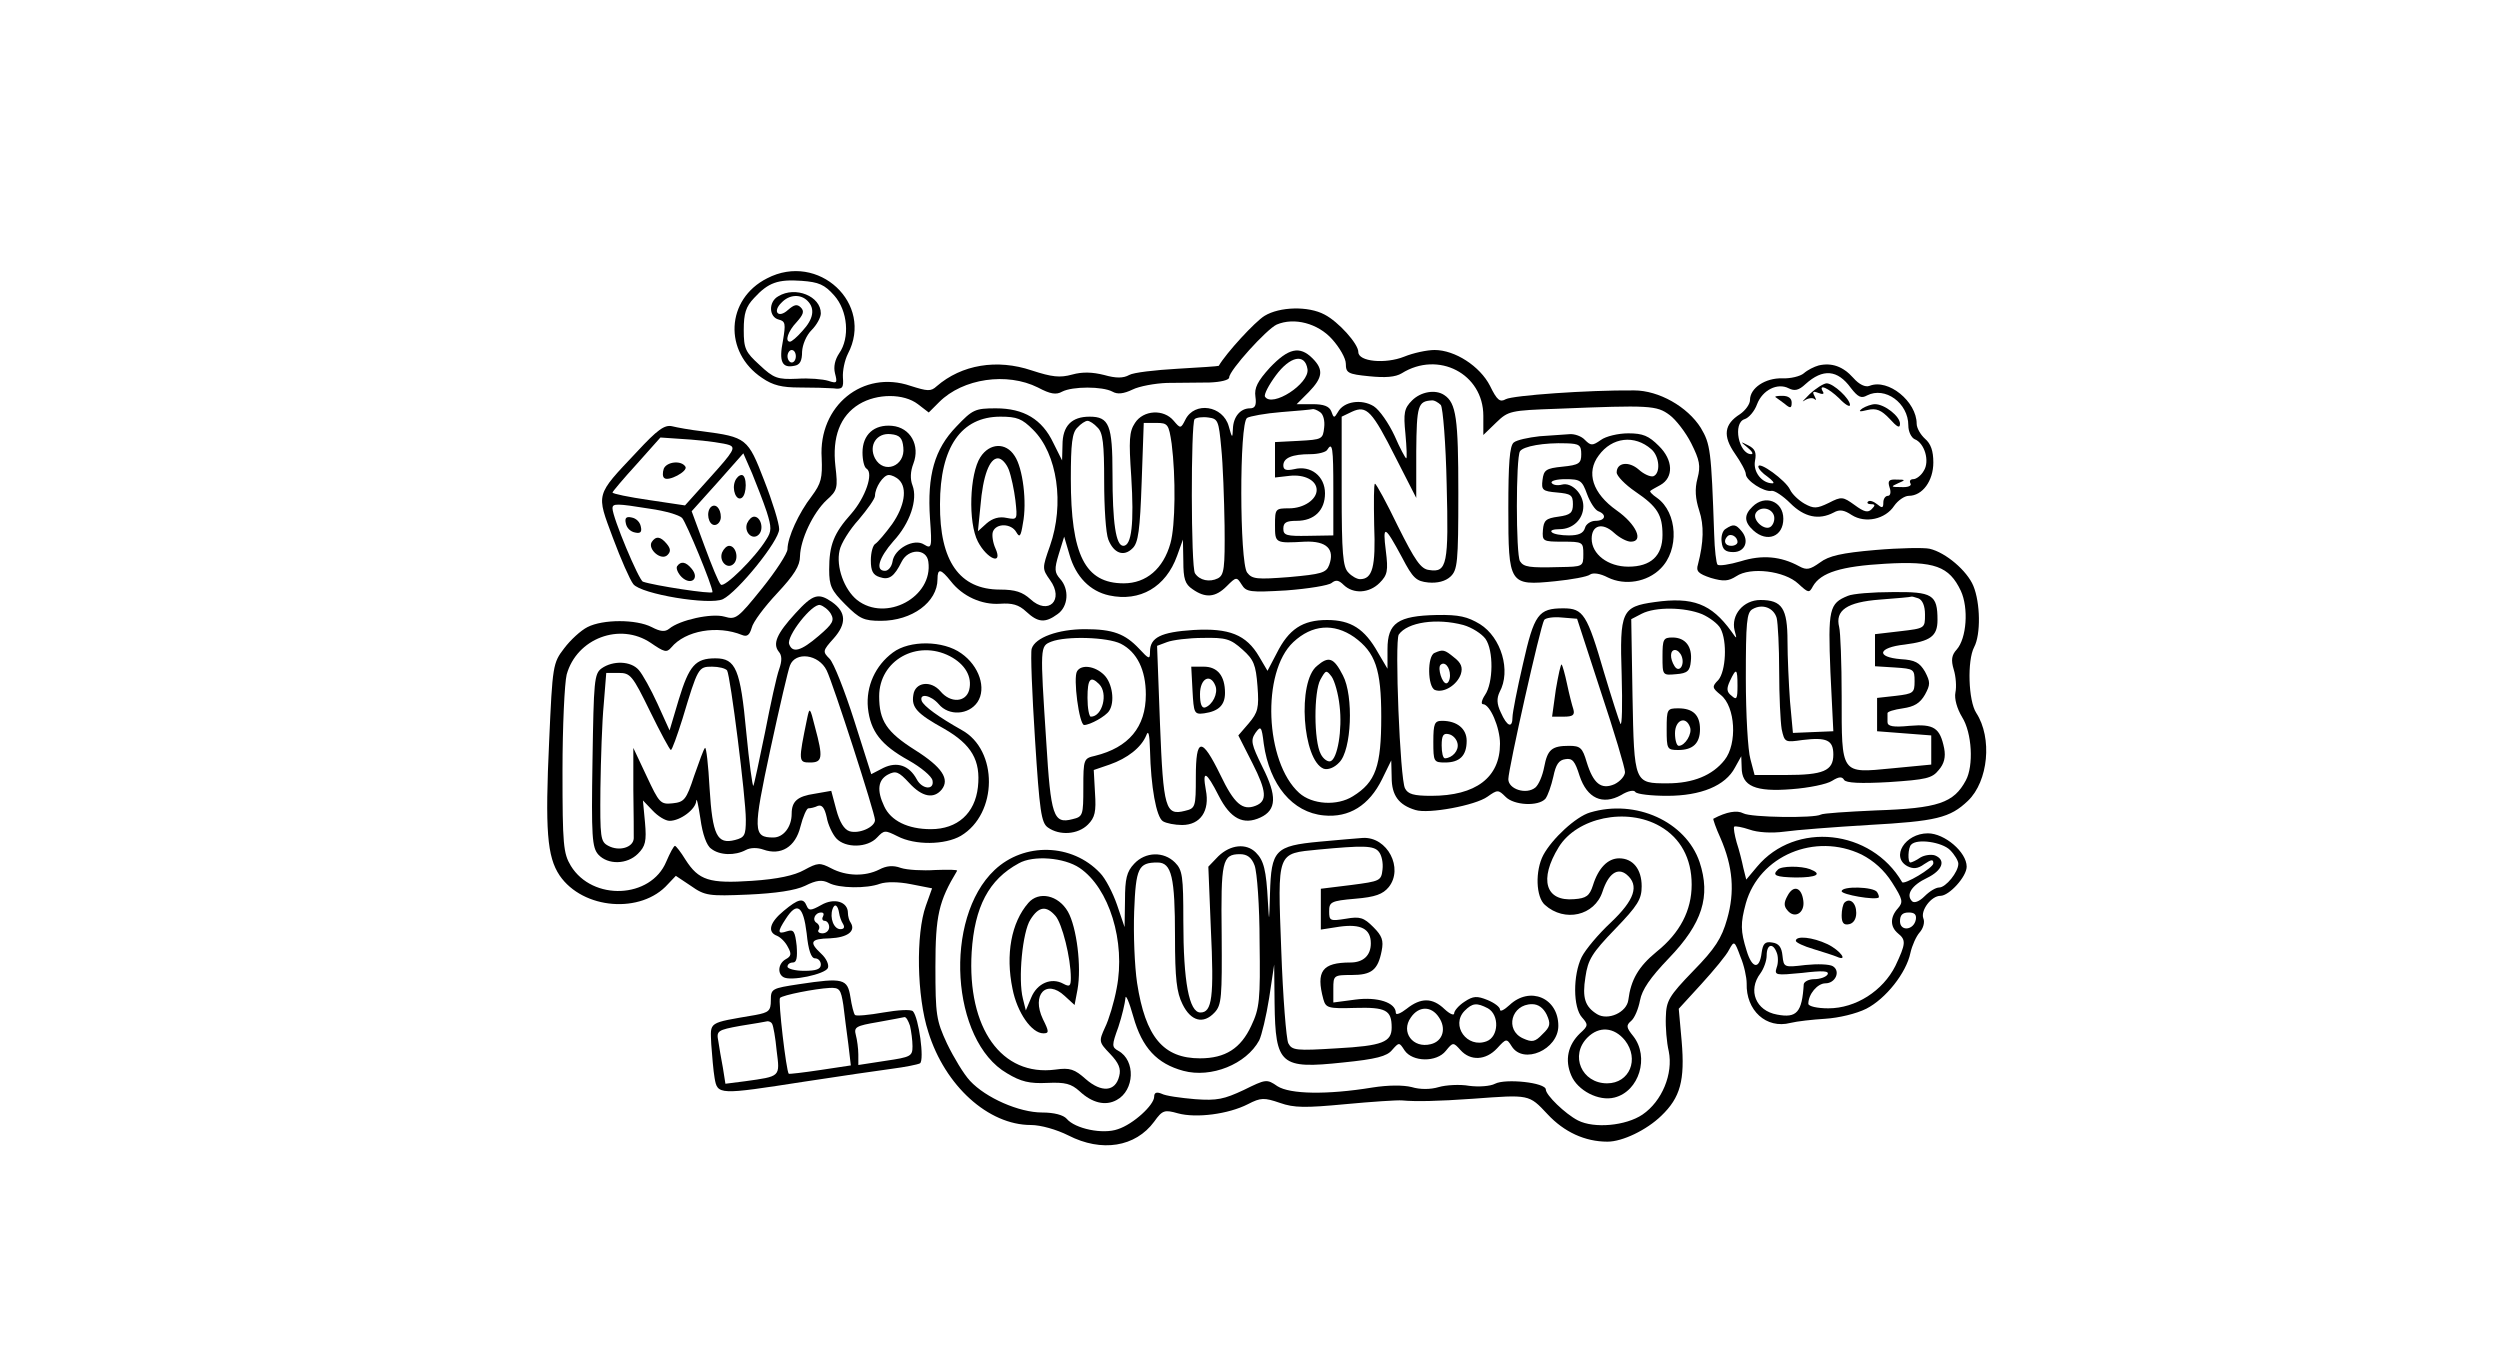
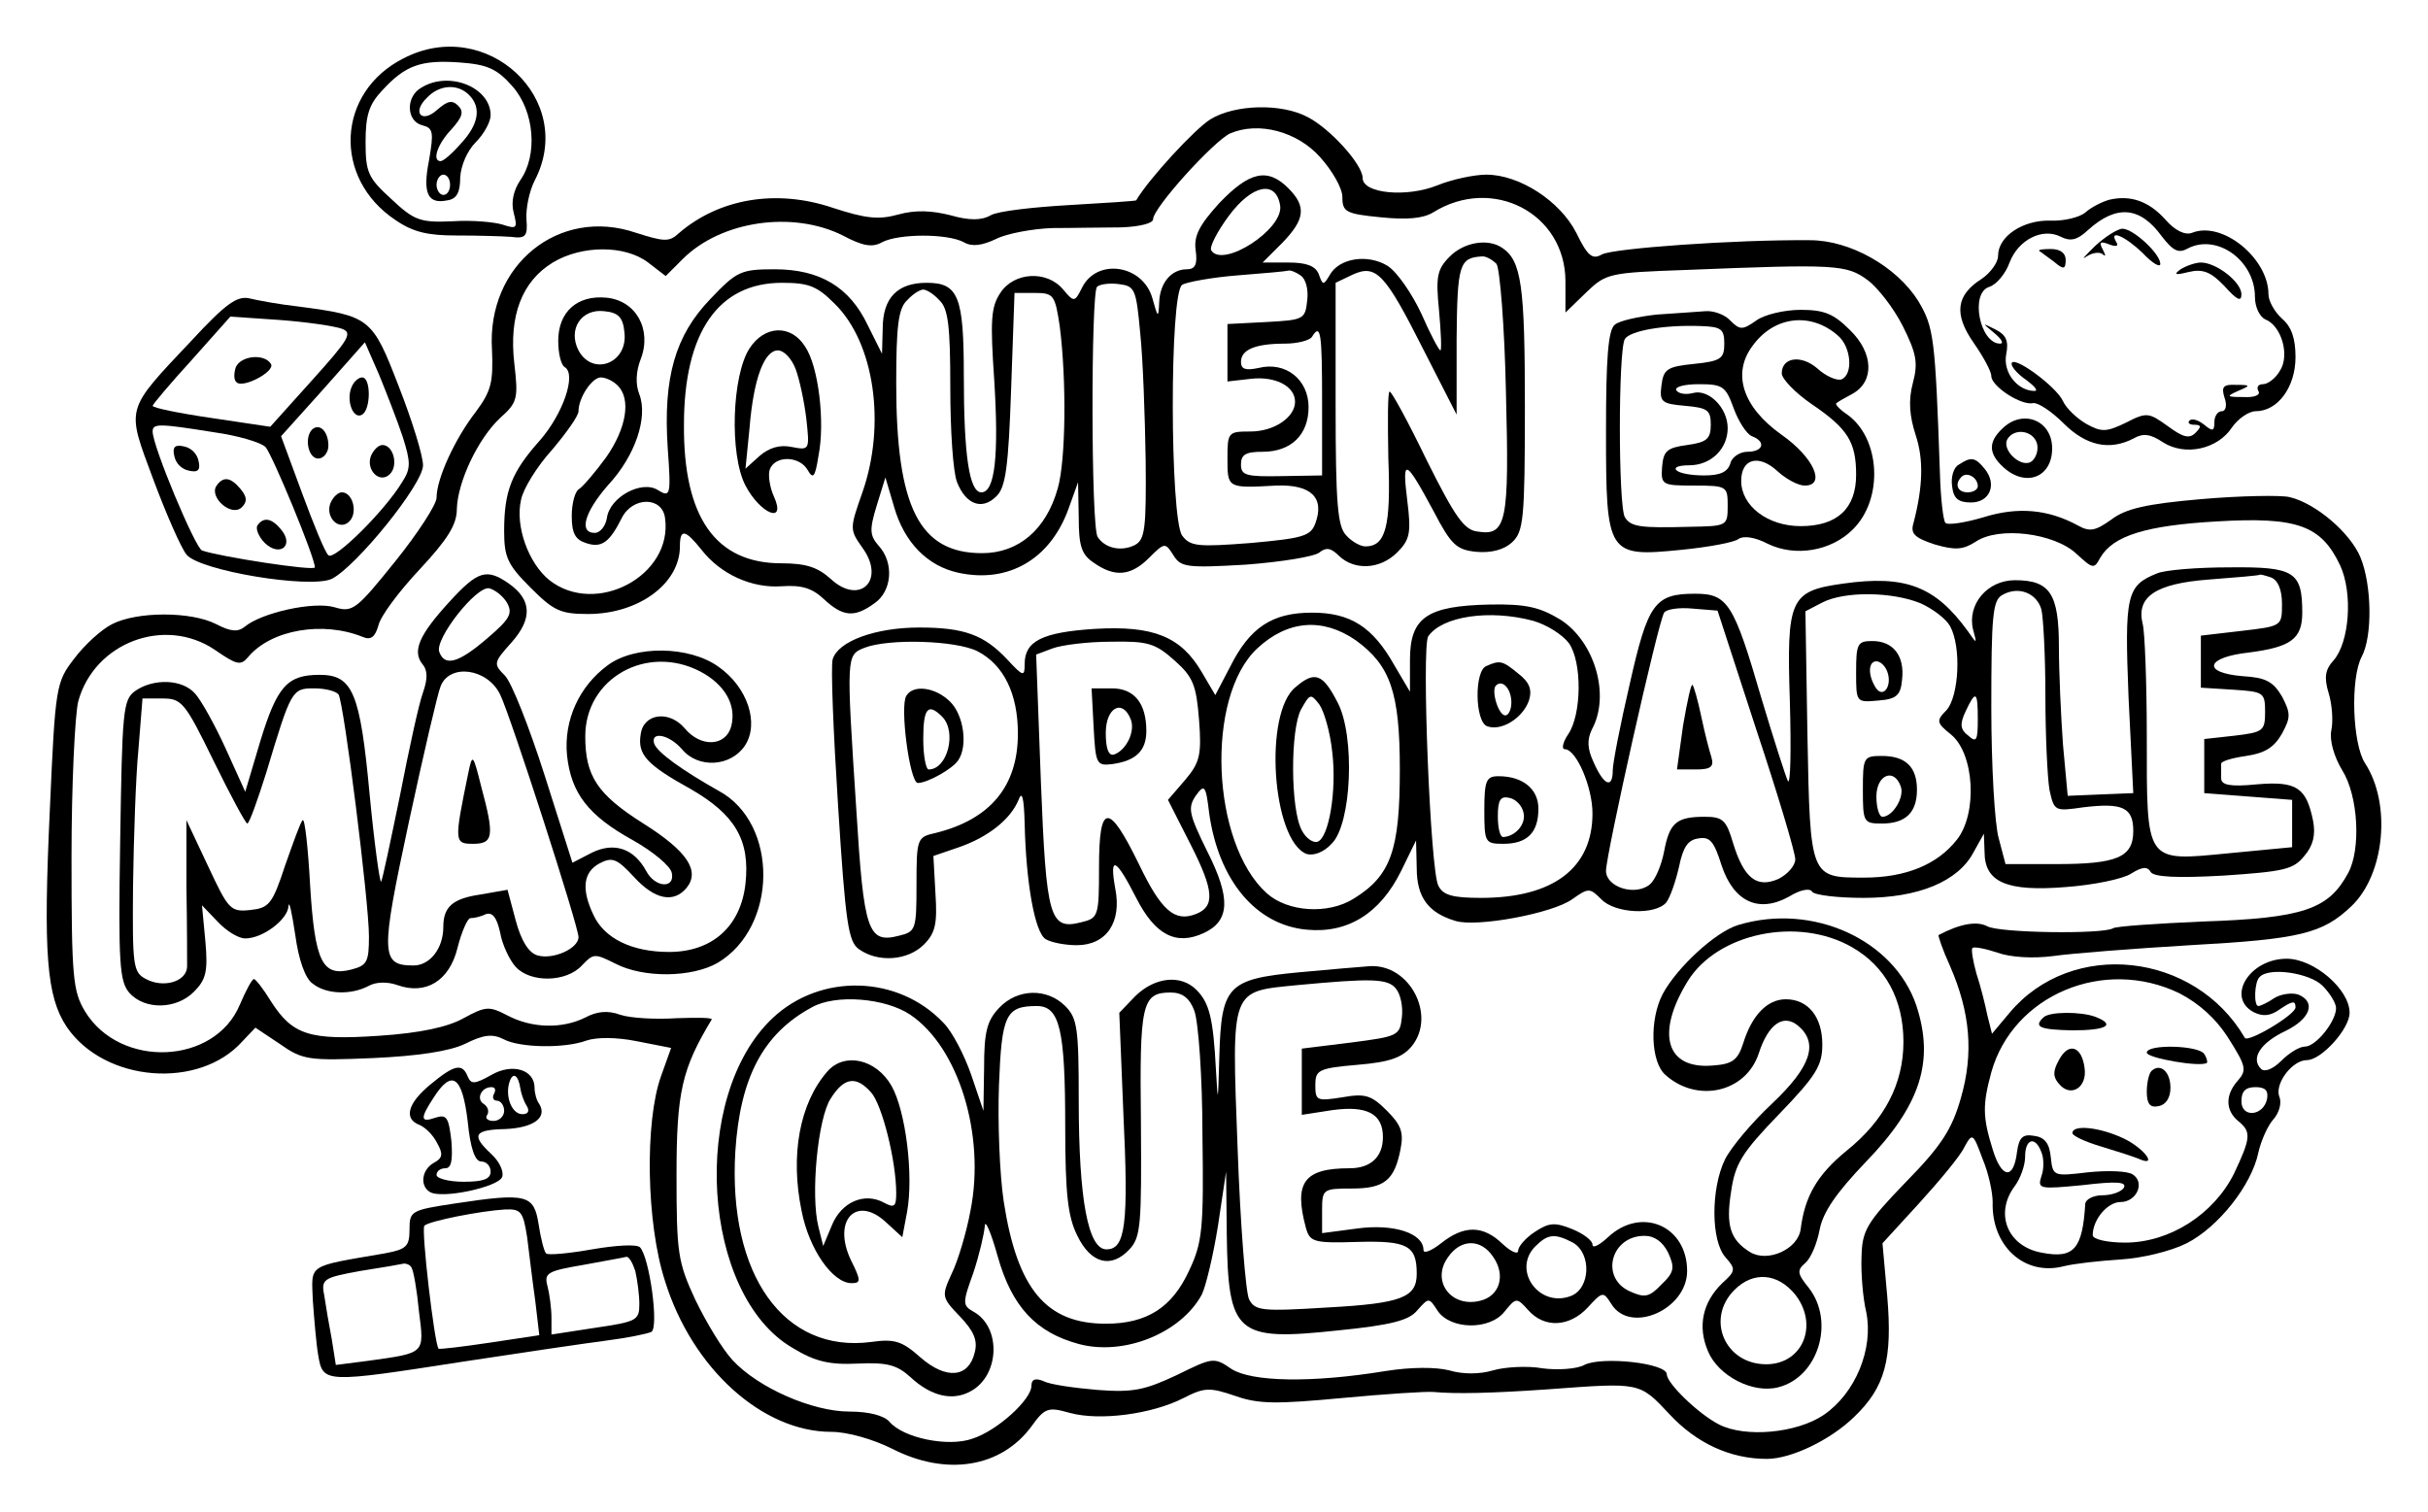
- <svg xmlns="http://www.w3.org/2000/svg" version="1.0" width="600pt" height="327pt" viewBox="0 0 600 327" preserveAspectRatio="xMidYMid meet">
+ <svg xmlns="http://www.w3.org/2000/svg" version="1.0" width="359.18pt" height="223.62pt" viewBox="124.42 58.16 359.18 223.62" preserveAspectRatio="xMidYMid meet">
  <g transform="translate(0,327) scale(0.1,-0.1)" fill="#000000" stroke="none">
    <path d="M1841 2602 c-99 -50 -105 -177 -12 -239 26 -18 48 -23 90 -23 31 0 67 -1 81 -2 22 -3 25 1 23 26 -1 16 4 41 12 57 63 120 -71 245 -194 181z m161 -41 c33 -37 38 -102 12 -139 -10 -15 -14 -32 -10 -48 6 -23 5 -25 -16 -18 -13 4 -46 7 -75 5 -47 -2 -56 1 -90 33 -34 31 -38 39 -38 84 0 40 5 56 25 77 34 37 57 45 114 41 41 -3 55 -9 78 -35z" />
    <path d="M1868 2559 c-24 -13 -23 -50 1 -56 16 -4 17 -10 10 -51 -10 -50 -2 -66 27 -60 14 2 19 12 19 34 1 17 10 39 23 52 12 12 22 30 22 40 0 41 -61 66 -102 41z m70 -11 c19 -19 14 -44 -12 -72 -13 -15 -26 -26 -30 -26 -13 0 -5 25 16 47 16 18 19 26 10 35 -9 9 -16 7 -31 -6 -23 -21 -38 -4 -15 18 18 19 45 21 62 4z m-28 -133 c0 -8 -4 -15 -10 -15 -5 0 -10 7 -10 15 0 8 5 15 10 15 6 0 10 -7 10 -15z" />
    <path d="M3035 2512 c-23 -14 -92 -89 -110 -120 -1 -1 -46 -4 -99 -7 -53 -3 -106 -9 -116 -15 -14 -8 -32 -8 -60 0 -28 7 -52 8 -77 1 -29 -8 -48 -6 -97 10 -83 28 -168 14 -228 -38 -14 -13 -22 -12 -63 1 -114 39 -221 -48 -213 -173 2 -48 -1 -61 -24 -92 -31 -40 -58 -99 -58 -127 0 -10 -28 -53 -61 -94 -58 -72 -63 -76 -90 -68 -31 9 -108 -8 -133 -29 -10 -8 -21 -7 -42 4 -37 19 -117 19 -154 0 -16 -8 -41 -31 -56 -51 -27 -35 -28 -41 -36 -222 -10 -215 -5 -278 25 -323 56 -82 196 -93 260 -21 l19 20 36 -24 c34 -24 43 -25 138 -21 66 3 113 10 136 21 28 14 41 15 57 7 24 -13 91 -14 123 -2 15 5 44 5 74 -1 l51 -10 -15 -42 c-24 -67 -22 -217 6 -303 40 -129 144 -223 246 -223 24 0 62 -11 90 -25 80 -41 161 -28 206 33 20 28 25 29 57 20 44 -12 121 -2 168 22 31 16 39 16 77 3 34 -12 61 -12 157 -3 64 6 125 10 136 9 32 -3 85 -2 170 4 136 10 134 11 179 -37 40 -43 90 -66 144 -66 36 0 94 28 129 62 46 44 57 85 49 179 l-7 78 54 59 c30 33 61 70 67 83 12 22 13 21 27 -17 9 -21 15 -50 15 -64 -2 -65 47 -110 105 -95 16 4 53 8 84 10 32 2 74 12 98 24 47 24 96 86 106 134 4 18 14 40 22 49 9 10 13 25 9 34 -7 19 19 54 41 54 21 0 63 46 63 70 0 35 -53 80 -93 80 -55 0 -90 -57 -49 -79 14 -7 25 -6 40 5 18 12 22 12 22 2 0 -11 -71 -53 -75 -45 -74 127 -256 147 -348 37 l-26 -31 -7 28 c-3 15 -10 43 -16 61 -5 18 -8 35 -6 38 3 2 19 -1 37 -7 19 -7 53 -9 83 -5 28 4 119 11 202 16 163 9 196 17 239 58 49 47 59 151 20 211 -19 29 -22 126 -5 158 16 30 15 106 -2 147 -15 36 -66 80 -105 89 -13 3 -72 2 -130 -3 -81 -7 -112 -14 -133 -30 -24 -17 -32 -19 -50 -9 -44 24 -89 28 -140 12 -27 -8 -53 -12 -56 -8 -3 3 -7 36 -8 73 -7 202 -9 216 -32 255 -32 51 -101 90 -160 90 -112 1 -291 -12 -308 -21 -14 -8 -21 -3 -38 32 -24 47 -84 86 -133 86 -18 0 -51 -7 -73 -16 -45 -18 -110 -12 -110 11 0 20 -48 73 -81 90 -39 21 -108 19 -144 -3z m162 -56 c18 -20 33 -46 33 -59 0 -22 5 -25 56 -30 39 -4 63 -2 78 7 88 55 196 -1 196 -102 l0 -46 31 30 c29 28 34 29 147 33 222 9 238 8 269 -15 15 -11 39 -42 52 -68 20 -40 23 -54 15 -84 -7 -26 -5 -49 4 -77 12 -36 11 -76 -3 -130 -5 -16 1 -22 31 -32 31 -9 42 -8 61 4 34 23 116 13 149 -18 24 -22 26 -23 35 -6 19 33 68 48 173 54 119 7 154 -6 182 -65 19 -41 14 -114 -10 -141 -12 -13 -14 -25 -7 -48 5 -16 7 -41 4 -55 -3 -15 4 -39 16 -59 24 -38 28 -117 9 -152 -29 -54 -66 -67 -216 -72 -68 -3 -128 -7 -132 -10 -15 -9 -168 -7 -186 3 -15 8 -40 4 -72 -13 -1 -1 6 -22 17 -46 30 -69 35 -129 16 -195 -13 -46 -29 -71 -81 -124 -59 -61 -65 -72 -66 -111 -1 -24 2 -61 7 -82 11 -54 -16 -120 -63 -152 -40 -27 -116 -34 -155 -14 -31 16 -77 61 -77 74 0 17 -97 27 -122 14 -11 -6 -39 -8 -62 -5 -22 4 -56 2 -73 -3 -20 -6 -45 -6 -65 0 -20 5 -56 5 -94 -1 -110 -18 -198 -16 -228 3 -26 18 -28 17 -81 -9 -47 -22 -64 -26 -117 -22 -35 3 -71 8 -80 13 -12 5 -18 3 -18 -7 0 -20 -50 -66 -87 -78 -36 -13 -103 1 -123 25 -8 9 -30 15 -59 15 -55 0 -135 35 -173 76 -15 16 -39 56 -55 89 -26 56 -28 69 -28 185 0 123 8 157 52 230 2 3 -22 3 -52 2 -30 -2 -68 0 -83 5 -19 7 -35 5 -52 -4 -34 -17 -79 -16 -115 3 -27 14 -32 14 -65 -4 -23 -13 -64 -22 -125 -26 -103 -7 -128 1 -160 51 -11 18 -22 32 -25 33 -3 0 -12 -17 -21 -38 -37 -89 -177 -95 -229 -10 -18 30 -20 50 -20 228 0 107 5 211 10 231 24 87 128 126 202 76 32 -22 38 -24 49 -11 34 41 111 54 170 30 12 -5 18 0 23 17 3 14 31 51 61 83 41 44 55 66 55 89 1 40 31 104 64 135 26 23 27 29 21 81 -8 70 11 121 57 149 43 26 107 26 141 0 l26 -20 25 25 c57 57 163 72 237 35 30 -16 44 -18 58 -10 25 13 97 13 121 0 12 -7 27 -5 48 5 16 8 54 15 83 16 30 0 75 1 102 1 27 1 47 6 47 12 0 17 90 116 114 127 42 18 99 3 133 -35z m1483 -1226 c11 -11 20 -26 20 -33 0 -20 -30 -57 -46 -57 -8 0 -23 -9 -35 -21 -13 -13 -25 -17 -30 -12 -16 16 0 39 36 56 37 18 46 43 19 54 -9 3 -25 1 -35 -5 -10 -7 -21 -12 -24 -12 -7 0 -6 36 2 43 14 15 74 6 93 -13z m-212 -11 c29 -15 54 -37 73 -67 26 -41 27 -47 14 -62 -19 -21 -19 -44 0 -60 20 -16 19 -25 -6 -78 -30 -60 -95 -102 -161 -102 -27 0 -48 5 -48 11 0 23 22 49 41 49 24 0 37 29 18 41 -8 5 -37 6 -66 3 -51 -6 -52 -6 -55 22 -2 21 -9 30 -25 32 -17 3 -22 -3 -25 -24 -5 -42 -23 -39 -36 4 -15 48 -15 66 -2 114 32 114 166 171 278 117z m130 -156 c-5 -26 -38 -29 -38 -4 0 15 6 21 21 21 14 0 19 -5 17 -17z m-334 -79 c4 -9 4 -26 0 -36 -6 -19 -2 -19 61 -13 50 6 66 5 61 -4 -4 -6 -18 -11 -32 -11 -13 0 -24 -6 -25 -12 -4 -68 -17 -82 -64 -73 -51 9 -71 58 -40 99 8 11 15 30 15 43 0 27 15 31 24 7z" />
    <path d="M3048 2388 c-30 -33 -38 -49 -35 -70 3 -21 -1 -28 -13 -28 -23 0 -40 -20 -41 -49 -1 -24 -2 -23 -10 6 -14 50 -82 60 -104 16 -11 -22 -12 -22 -28 -3 -24 29 -73 26 -93 -5 -14 -21 -15 -41 -9 -129 7 -112 1 -166 -19 -166 -18 0 -26 55 -26 173 0 117 -8 137 -55 137 -43 0 -65 -22 -65 -68 l-1 -37 -21 42 c-27 57 -71 83 -138 83 -50 0 -56 -3 -95 -44 -52 -54 -70 -116 -63 -221 5 -69 4 -73 -14 -62 -24 16 -72 -10 -76 -41 -2 -12 -10 -22 -18 -22 -24 0 -15 31 20 71 40 43 59 100 46 134 -6 15 -5 34 2 52 17 44 -7 87 -51 91 -43 4 -71 -21 -71 -64 0 -18 4 -36 10 -39 17 -11 -3 -69 -37 -108 -42 -47 -53 -75 -53 -134 0 -39 5 -50 39 -84 34 -34 44 -39 85 -39 75 0 136 45 136 100 0 27 8 25 32 -5 28 -36 74 -57 118 -54 29 2 45 -2 63 -19 28 -26 45 -28 75 -6 26 18 29 60 6 85 -13 15 -14 23 -3 59 l13 42 13 -44 c15 -52 49 -87 95 -97 74 -16 136 20 163 95 l14 39 1 -52 c0 -42 4 -55 22 -67 31 -22 55 -20 82 7 23 23 24 23 36 4 11 -18 20 -19 107 -14 53 4 102 12 109 18 10 8 17 7 29 -5 23 -22 61 -20 86 5 19 19 21 29 15 77 -8 64 -3 62 39 -16 26 -50 34 -57 63 -60 22 -2 41 3 53 14 17 16 19 33 19 201 0 179 -5 216 -34 235 -21 14 -56 8 -77 -13 -19 -19 -21 -30 -16 -80 3 -33 4 -59 2 -59 -2 0 -15 24 -28 54 -14 30 -36 62 -50 71 -29 18 -72 12 -86 -14 -9 -15 -10 -15 -16 2 -5 12 -18 17 -45 17 l-38 0 29 29 c34 35 36 54 9 81 -31 31 -58 24 -102 -22z m90 -4 c5 -35 -85 -93 -102 -66 -3 5 9 28 26 51 34 46 70 54 76 15z m320 -86 c5 -7 12 -93 14 -191 5 -191 1 -212 -42 -205 -20 2 -34 23 -75 105 -27 56 -52 102 -55 102 -3 1 -3 -44 -2 -99 4 -101 -4 -130 -34 -130 -7 0 -20 7 -28 16 -13 13 -16 45 -16 195 l0 179 25 12 c35 16 48 2 105 -111 l49 -96 0 112 c1 110 4 120 37 122 6 1 16 -5 22 -11z m-290 -17 c8 -5 12 -21 10 -37 -3 -28 -5 -29 -60 -32 l-58 -3 0 -42 0 -43 35 4 c36 4 65 -11 65 -34 0 -23 -31 -44 -66 -44 -33 0 -34 -1 -34 -40 0 -44 0 -44 72 -40 52 2 72 -18 58 -56 -7 -19 -19 -22 -96 -29 -78 -6 -89 -5 -101 11 -18 25 -19 359 0 371 6 4 44 11 82 14 39 3 72 6 75 7 3 1 11 -2 18 -7z m-689 -42 c59 -58 76 -179 41 -279 -19 -54 -19 -55 0 -82 35 -48 -4 -86 -47 -46 -19 17 -36 23 -73 23 -97 0 -145 68 -144 205 0 137 51 210 145 210 40 0 52 -5 78 -31z m452 -44 c4 -38 7 -123 8 -187 1 -102 -1 -118 -16 -126 -20 -10 -44 -5 -55 12 -10 14 -10 360 -1 370 4 4 19 6 33 4 23 -3 25 -7 31 -73z m-297 49 c13 -12 16 -39 16 -129 0 -63 4 -125 10 -140 13 -33 37 -42 58 -21 14 13 18 44 22 159 l5 142 30 0 c28 0 30 -3 37 -50 10 -79 9 -197 -3 -239 -17 -61 -58 -96 -112 -96 -93 0 -127 68 -127 251 0 84 3 111 16 123 8 9 19 16 24 16 5 0 16 -7 24 -16z m-466 -48 c5 -45 -47 -65 -68 -26 -16 31 4 62 38 58 21 -2 28 -9 30 -32z m1032 -103 l0 -108 -60 -1 c-52 -1 -60 1 -60 17 0 15 7 19 32 19 42 0 68 25 68 66 0 41 -34 68 -74 58 -19 -4 -26 -2 -26 9 0 18 21 27 65 27 19 0 37 5 40 10 13 21 15 7 15 -97z m-1042 25 c20 -20 13 -63 -17 -106 -16 -22 -34 -43 -40 -47 -6 -3 -11 -21 -11 -40 0 -25 5 -35 21 -40 23 -8 35 1 53 37 16 32 60 32 64 0 12 -85 -102 -146 -171 -92 -31 25 -51 80 -42 119 3 16 24 50 46 74 21 25 39 50 39 57 0 20 20 50 33 50 7 0 18 -5 25 -12z" />
    <path d="M2353 2173 c-26 -40 -30 -157 -6 -203 22 -42 61 -58 42 -16 -6 13 -9 32 -6 40 8 21 44 20 56 -1 8 -14 11 -11 16 21 10 50 0 133 -20 162 -21 33 -60 31 -82 -3z m68 -30 c6 -16 13 -49 16 -74 5 -46 5 -47 -21 -42 -18 4 -34 -1 -48 -13 l-21 -19 6 60 c6 74 22 115 42 115 9 0 20 -12 26 -27z" />
    <path d="M3695 2223 c-27 -3 -55 -9 -62 -15 -10 -8 -13 -51 -13 -158 0 -183 2 -186 112 -175 40 4 78 11 84 16 7 5 24 3 43 -7 41 -20 94 -11 126 21 46 45 41 135 -8 170 -12 8 -19 16 -16 17 2 2 13 8 24 14 32 18 31 60 -4 94 -24 24 -38 30 -73 30 -24 0 -54 -7 -66 -16 -20 -14 -24 -14 -38 0 -8 9 -25 15 -37 14 -12 -1 -44 -3 -72 -5z m268 -31 c20 -17 23 -58 5 -65 -7 -2 -23 5 -35 16 -24 21 -53 17 -53 -7 0 -8 20 -29 45 -46 53 -36 65 -56 65 -104 0 -50 -28 -76 -82 -76 -49 0 -88 30 -88 67 0 33 26 40 54 14 12 -11 30 -21 40 -21 32 0 13 42 -34 75 -58 41 -74 91 -43 132 32 44 86 50 126 15z m-168 -12 c0 -22 -5 -26 -45 -30 -40 -4 -45 -8 -48 -32 -3 -24 0 -27 35 -30 33 -3 38 -6 38 -28 0 -21 -6 -26 -35 -30 -30 -4 -35 -9 -37 -32 -2 -27 0 -28 47 -28 49 0 50 -1 50 -30 0 -30 -1 -30 -57 -31 -73 -2 -86 0 -95 14 -10 16 -10 249 0 264 8 12 57 21 112 19 30 -1 35 -4 35 -26z m14 -96 c7 -19 19 -38 27 -41 21 -8 17 -23 -7 -23 -11 0 -23 -8 -25 -17 -4 -13 -15 -18 -39 -18 -18 0 -37 3 -41 8 -4 4 4 7 19 7 32 0 57 24 57 55 0 30 -28 58 -51 52 -11 -3 -22 -1 -25 4 -3 5 12 9 33 9 36 0 40 -3 52 -36z" />
    <path d="M4435 1840 c-45 -18 -48 -32 -42 -183 l7 -142 -49 -2 -48 -2 -7 76 c-3 42 -6 107 -6 144 0 79 -13 99 -65 99 -41 0 -71 -36 -62 -73 6 -22 6 -22 -8 -2 -48 66 -92 83 -184 70 -79 -11 -84 -22 -79 -175 2 -71 1 -124 -3 -117 -3 6 -21 62 -39 122 -41 141 -50 155 -98 155 -60 0 -70 -14 -97 -134 -14 -60 -25 -117 -25 -127 0 -28 -13 -23 -28 11 -10 21 -10 34 -3 49 28 51 4 131 -47 163 -30 18 -50 23 -104 22 -93 -2 -118 -19 -118 -82 l0 -47 -23 39 c-32 57 -65 78 -122 78 -59 0 -92 -22 -121 -80 l-22 -42 -20 34 c-31 53 -72 69 -158 64 -78 -5 -104 -18 -104 -52 0 -19 -2 -19 -26 7 -34 36 -63 47 -130 47 -64 0 -120 -20 -128 -47 -3 -10 1 -108 8 -217 11 -173 15 -201 31 -212 28 -20 72 -17 96 7 17 17 20 31 17 76 l-3 55 38 13 c43 15 76 41 88 70 5 14 8 4 9 -35 2 -88 15 -161 31 -171 8 -5 29 -9 46 -9 44 0 67 34 57 84 -9 50 1 45 31 -14 28 -55 59 -71 100 -52 39 18 40 52 5 121 -27 55 -29 64 -17 82 13 18 15 16 20 -26 14 -99 69 -165 144 -172 61 -6 109 24 140 87 l22 45 1 -41 c0 -43 17 -66 57 -78 31 -10 144 11 173 32 24 17 26 17 43 0 20 -21 79 -24 96 -5 6 8 14 31 19 53 6 29 13 40 29 42 17 3 23 -5 34 -40 18 -54 55 -71 100 -46 16 10 31 13 34 7 4 -5 38 -9 76 -9 81 0 140 24 163 68 l15 27 1 -27 c0 -45 33 -59 120 -52 41 3 85 12 97 20 16 10 24 11 29 2 5 -7 38 -9 108 -5 89 6 103 9 119 29 13 15 17 31 13 52 -10 49 -24 59 -83 54 -40 -4 -53 -1 -53 9 0 7 0 16 0 21 -1 4 16 9 37 12 27 4 41 12 53 33 13 24 13 30 0 55 -13 22 -24 28 -58 30 -61 5 -55 28 9 35 62 8 79 20 79 59 0 61 -12 68 -108 67 -48 0 -96 -4 -107 -9z m169 -6 c10 -4 16 -18 16 -39 0 -33 0 -33 -60 -40 l-60 -7 0 -38 0 -39 48 -3 c45 -3 47 -4 47 -33 0 -28 -3 -30 -45 -35 l-45 -5 0 -40 0 -40 65 -5 65 -5 0 -35 0 -35 -94 -9 c-124 -12 -121 -16 -121 173 0 80 -3 155 -6 166 -10 40 18 60 98 66 40 3 74 6 75 7 1 1 8 -1 17 -4z m-340 -47 c3 -12 6 -70 6 -128 0 -59 3 -121 6 -139 7 -32 8 -32 50 -26 58 7 74 0 74 -35 0 -39 -24 -49 -114 -49 l-75 0 -10 38 c-6 20 -11 108 -11 194 0 135 2 158 16 166 24 14 51 3 58 -21z m-179 9 c18 -8 38 -23 44 -34 17 -31 13 -103 -5 -124 -16 -16 -15 -19 6 -36 35 -28 40 -117 9 -156 -29 -37 -76 -56 -137 -56 -80 0 -80 -1 -84 210 l-3 184 25 13 c33 17 103 16 145 -1z m-243 -186 c32 -96 58 -183 58 -193 0 -9 -11 -22 -25 -29 -32 -14 -51 1 -67 53 -10 34 -15 39 -42 39 -42 0 -52 -9 -60 -51 -4 -21 -13 -42 -21 -49 -22 -18 -65 -4 -65 20 0 24 77 368 86 382 3 5 22 8 42 6 l37 -3 57 -175z m-330 160 c21 -6 44 -21 53 -33 20 -28 19 -106 -1 -135 -8 -12 -10 -22 -5 -22 17 0 41 -56 41 -95 0 -81 -58 -125 -165 -125 -42 0 -56 4 -63 18 -12 22 -25 353 -15 369 21 30 91 40 155 23z m-262 -29 c51 -37 65 -77 65 -191 0 -119 -13 -157 -68 -191 -38 -24 -98 -20 -129 8 -82 74 -91 290 -14 362 45 42 97 46 146 12z m-560 -16 c39 -20 60 -63 60 -122 0 -78 -41 -127 -122 -147 -27 -6 -28 -8 -28 -76 0 -67 -1 -70 -26 -76 -46 -12 -52 7 -63 186 -15 230 -15 229 12 240 36 14 135 11 167 -5z m292 -14 c27 -24 32 -36 36 -88 4 -52 1 -63 -21 -89 l-25 -29 34 -67 c34 -67 36 -91 7 -102 -31 -12 -51 5 -84 74 -45 92 -59 91 -59 -5 0 -72 -1 -75 -26 -81 -47 -12 -52 5 -60 208 l-7 188 24 9 c13 5 52 10 86 10 55 1 66 -2 95 -28z m1188 -87 c0 -31 -2 -35 -14 -24 -12 9 -13 17 -4 36 15 32 18 30 18 -12z" />
    <path d="M3990 1694 c0 -45 0 -45 33 -42 27 2 33 8 35 31 4 35 -13 57 -44 57 -22 0 -24 -4 -24 -46z m46 1 c8 -21 -6 -41 -17 -24 -12 19 -11 39 1 39 6 0 13 -7 16 -15z" />
    <path d="M4000 1520 c0 -48 1 -50 28 -50 35 0 52 16 52 50 0 34 -17 50 -52 50 -27 0 -28 -2 -28 -50z m56 5 c6 -16 -12 -45 -27 -45 -5 0 -9 14 -9 30 0 32 26 43 36 15z" />
    <path d="M3734 1615 l-9 -65 28 0 c22 0 27 4 23 18 -3 9 -10 36 -15 60 -5 24 -11 45 -13 47 -2 3 -8 -25 -14 -60z" />
    <path d="M3443 1703 c-18 -7 -17 -82 1 -89 21 -8 53 12 62 38 5 16 1 27 -16 40 -23 19 -27 20 -47 11z m37 -54 c0 -10 -4 -19 -9 -19 -10 0 -21 36 -14 44 10 10 23 -5 23 -25z" />
    <path d="M3440 1490 c0 -48 1 -50 28 -50 35 0 52 16 52 52 0 29 -23 48 -59 48 -18 0 -21 -6 -21 -50z m58 -4 c4 -17 -12 -35 -30 -36 -5 0 -8 14 -8 31 0 24 4 30 17 27 10 -2 19 -12 21 -22z" />
    <path d="M3161 1672 c-48 -38 -35 -227 16 -247 10 -3 25 2 37 15 30 29 35 160 9 209 -22 43 -34 47 -62 23z m54 -96 c7 -57 -5 -128 -22 -133 -6 -2 -17 5 -23 17 -17 31 -17 150 -1 179 13 23 14 24 27 7 7 -10 16 -41 19 -70z" />
    <path d="M2585 1659 c-10 -15 5 -129 17 -129 14 0 52 21 60 34 14 21 8 66 -12 86 -22 22 -55 26 -65 9z m53 -31 c22 -22 8 -78 -20 -78 -4 0 -8 20 -8 45 0 46 7 54 28 33z" />
    <path d="M2862 1613 c3 -55 4 -58 28 -55 35 5 50 20 50 49 0 41 -18 63 -51 63 l-30 0 3 -57z m55 11 c7 -18 -7 -46 -25 -52 -8 -2 -12 9 -12 32 0 38 25 51 37 20z" />
    <path d="M1909 1798 c-45 -49 -55 -73 -40 -92 8 -9 8 -22 1 -42 -6 -16 -21 -85 -34 -152 -14 -68 -26 -125 -28 -128 -2 -2 -10 56 -17 129 -14 151 -25 177 -74 177 -48 0 -63 -17 -88 -99 l-22 -74 -29 64 c-16 35 -36 71 -45 81 -19 22 -62 23 -89 4 -18 -13 -19 -30 -22 -221 -3 -184 -1 -209 14 -226 23 -25 69 -24 95 2 18 18 21 30 17 75 l-5 53 23 -24 c13 -14 31 -25 41 -25 26 0 63 28 64 48 1 9 5 -10 10 -43 5 -37 15 -65 26 -72 20 -16 57 -17 83 -3 11 6 28 6 42 1 42 -15 77 6 89 55 6 24 15 44 19 44 5 0 15 2 23 6 10 3 16 -5 21 -27 3 -18 14 -41 23 -51 22 -24 75 -23 98 2 17 18 19 18 49 3 42 -22 114 -21 152 1 89 53 90 206 2 254 -55 31 -91 57 -96 70 -6 19 22 14 41 -8 24 -29 72 -26 93 5 22 33 4 87 -39 117 -43 31 -124 32 -164 2 -42 -31 -65 -81 -60 -133 6 -56 31 -89 98 -126 30 -17 55 -38 57 -48 5 -24 -25 -22 -38 3 -18 33 -47 43 -80 27 l-29 -15 -41 129 c-23 72 -49 138 -59 148 -17 17 -17 19 10 49 31 35 30 63 -4 87 -33 23 -46 19 -88 -27z m85 -1 c9 -16 5 -24 -29 -53 -43 -37 -63 -42 -71 -20 -7 19 55 98 74 94 8 -2 20 -11 26 -21z m286 -102 c36 -19 54 -49 46 -81 -8 -30 -45 -32 -69 -3 -23 27 -61 22 -65 -9 -5 -30 9 -45 74 -81 66 -38 88 -76 81 -140 -7 -63 -49 -101 -113 -101 -55 0 -96 20 -112 55 -18 38 -15 63 9 76 19 10 26 7 51 -20 31 -34 59 -39 78 -16 20 25 1 54 -64 95 -68 43 -86 70 -86 129 0 86 91 137 170 96z m-296 -34 c15 -30 116 -343 116 -359 0 -17 -38 -34 -61 -27 -13 4 -24 22 -32 52 l-12 45 -40 -7 c-41 -6 -55 -18 -55 -48 0 -32 -20 -57 -44 -57 -49 0 -49 16 -7 212 22 102 43 192 47 201 13 34 69 27 88 -12z m-239 0 c8 -13 45 -306 45 -358 0 -38 -3 -43 -26 -49 -43 -11 -54 11 -61 124 -3 56 -8 100 -11 97 -3 -2 -14 -33 -26 -67 -19 -58 -24 -63 -52 -66 -29 -3 -32 1 -62 65 l-32 68 0 -100 c1 -55 1 -108 1 -117 -1 -22 -35 -32 -61 -18 -19 10 -20 19 -19 138 1 70 4 161 8 202 l6 75 30 0 c28 0 33 -6 75 -92 25 -51 47 -92 50 -93 3 0 15 34 28 75 37 123 38 125 71 125 16 0 32 -4 36 -9z" />
    <path d="M1937 1545 c-21 -102 -21 -105 7 -105 30 0 32 11 12 85 -12 48 -13 49 -19 20z" />
    <path d="M3816 1320 c-34 -10 -91 -63 -112 -102 -20 -38 -18 -101 4 -120 47 -42 119 -26 138 32 14 43 36 59 58 41 31 -26 19 -61 -38 -115 -30 -28 -61 -65 -70 -83 -21 -43 -21 -121 1 -145 15 -17 15 -20 -5 -38 -29 -28 -37 -64 -21 -101 15 -36 66 -63 104 -53 59 15 84 97 45 147 -17 21 -18 26 -5 37 8 7 17 28 21 49 5 26 24 54 69 101 81 84 101 149 74 231 -33 97 -153 152 -263 119z m168 -33 c49 -28 76 -77 76 -140 0 -62 -28 -116 -84 -161 -44 -36 -62 -68 -68 -116 -4 -30 -49 -50 -75 -34 -29 18 -36 39 -28 89 6 42 16 58 71 115 55 57 64 72 64 103 0 41 -21 67 -54 67 -27 0 -50 -23 -63 -65 -8 -25 -16 -31 -45 -33 -69 -6 -85 47 -37 125 44 71 163 96 243 50z m-84 -514 c35 -45 11 -103 -43 -103 -61 0 -90 67 -47 110 28 28 64 25 90 -7z" />
    <path d="M3167 1250 c-107 -10 -116 -20 -119 -124 -2 -70 -2 -73 -5 -21 -4 78 -10 100 -29 119 -23 23 -61 19 -90 -9 l-24 -25 6 -148 c8 -166 3 -202 -25 -202 -27 0 -41 73 -41 220 0 107 -2 122 -20 140 -27 27 -71 26 -98 -3 -18 -19 -22 -36 -22 -88 l-1 -64 -18 53 c-10 29 -28 64 -41 77 -67 71 -182 74 -253 7 -123 -116 -105 -410 30 -488 33 -20 54 -25 96 -23 44 2 58 -2 78 -20 30 -28 62 -36 89 -21 43 23 46 95 4 118 -16 9 -16 13 0 57 9 27 16 58 17 69 0 12 9 -8 19 -44 21 -75 57 -113 120 -130 67 -18 151 16 182 73 6 12 17 58 24 102 l12 80 1 -93 c2 -148 14 -158 164 -142 80 8 106 15 118 30 17 19 17 19 30 -1 19 -28 77 -29 99 -1 17 21 18 21 35 2 24 -27 61 -25 88 4 22 24 23 24 35 5 28 -45 112 -8 112 49 0 67 -68 96 -117 50 -13 -12 -23 -17 -23 -11 0 6 -13 16 -30 23 -25 10 -34 10 -55 -4 -14 -9 -25 -22 -25 -28 0 -6 -10 -2 -23 10 -29 28 -57 28 -91 1 -14 -11 -26 -16 -26 -10 0 25 -44 39 -97 32 l-53 -7 0 33 c0 32 1 33 44 33 48 0 63 12 72 58 5 25 1 36 -20 57 -23 23 -32 26 -66 20 -38 -6 -40 -5 -40 18 0 22 4 25 62 30 49 4 67 11 81 28 36 45 -3 121 -62 118 -14 -1 -61 -5 -104 -9z m142 -24 c7 -8 11 -27 9 -43 -3 -27 -6 -28 -75 -37 l-73 -9 0 -49 0 -49 45 7 c51 7 75 -5 75 -40 0 -29 -18 -46 -49 -46 -68 0 -83 -21 -65 -88 6 -21 11 -23 76 -21 74 2 88 -5 88 -47 0 -35 -22 -44 -132 -50 -97 -6 -107 -5 -116 12 -5 10 -13 111 -17 224 -9 239 -11 231 89 241 107 10 133 10 145 -5z m-298 -33 c6 -16 12 -98 12 -183 2 -140 0 -160 -20 -202 -25 -54 -62 -78 -123 -78 -88 0 -131 51 -151 181 -6 40 -9 117 -7 172 4 104 10 117 56 117 34 0 42 -35 42 -178 0 -101 4 -134 18 -162 20 -41 50 -49 77 -20 17 18 18 37 17 187 -2 176 1 193 44 193 17 0 28 -8 35 -27z m-420 -6 c71 -48 111 -177 89 -289 -6 -33 -19 -76 -28 -94 -15 -33 -15 -35 12 -63 21 -22 27 -36 22 -54 -9 -37 -42 -40 -80 -7 -27 24 -38 28 -73 23 -129 -17 -212 99 -201 282 7 109 41 174 113 213 35 20 109 14 146 -11z m980 -337 c28 -16 26 -68 -3 -79 -47 -18 -87 38 -53 73 19 19 29 20 56 6z m141 -15 c10 -22 9 -29 -10 -47 -18 -19 -25 -20 -47 -10 -44 20 -28 82 22 82 15 0 27 -9 35 -25z m-259 -6 c19 -27 10 -58 -19 -65 -43 -11 -73 29 -48 64 19 28 49 28 67 1z" />
    <path d="M2468 1103 c-41 -47 -55 -124 -38 -206 11 -57 46 -107 74 -107 14 0 14 4 -1 34 -28 59 8 97 52 56 l24 -22 7 37 c10 55 -2 150 -23 187 -23 40 -70 50 -95 21z m65 -31 c16 -18 37 -101 37 -149 0 -20 -3 -22 -18 -14 -29 16 -63 1 -77 -33 l-13 -31 -7 28 c-12 47 -1 161 18 190 20 32 38 34 60 9z" />
    <path d="M4267 1183 c-15 -14 -5 -18 43 -19 50 0 65 8 34 20 -21 8 -69 8 -77 -1z" />
    <path d="M4290 1120 c-9 -16 -9 -25 0 -35 17 -21 42 -6 38 23 -4 33 -24 39 -38 12z" />
    <path d="M4420 1131 c0 -8 80 -22 89 -15 1 1 0 7 -4 13 -8 13 -85 15 -85 2z" />
    <path d="M4427 1104 c-4 -4 -7 -18 -7 -31 0 -18 5 -24 18 -21 10 2 17 12 17 27 0 24 -15 37 -28 25z" />
    <path d="M4310 1012 c0 -4 19 -13 43 -20 23 -7 48 -15 55 -18 29 -13 9 15 -22 30 -36 17 -76 21 -76 8z" />
    <path d="M4365 2393 c-11 -3 -27 -11 -36 -19 -8 -7 -32 -13 -52 -12 -40 1 -77 -23 -77 -52 0 -10 -11 -25 -24 -34 -38 -24 -42 -52 -12 -95 14 -20 26 -42 26 -49 0 -15 44 -44 62 -40 7 1 27 -12 45 -30 33 -33 68 -41 104 -22 14 8 25 6 43 -6 33 -21 81 -10 102 22 9 13 25 24 35 24 33 0 59 36 59 80 0 28 -6 45 -20 57 -11 10 -20 26 -20 36 0 53 -68 109 -113 91 -10 -4 -25 3 -39 19 -25 28 -52 37 -83 30z m77 -54 c17 -22 25 -26 39 -18 43 22 99 -18 99 -72 0 -15 7 -29 15 -33 24 -9 37 -53 22 -76 -6 -11 -18 -20 -25 -20 -7 0 -10 -4 -7 -10 4 -6 -6 -10 -22 -9 -25 0 -26 1 -8 9 19 8 19 9 -3 9 -19 1 -22 -3 -17 -19 4 -11 2 -20 -4 -20 -6 0 -11 -7 -11 -16 0 -14 -3 -14 -15 -4 -9 7 -18 10 -22 6 -3 -3 0 -6 7 -6 11 0 11 -3 2 -12 -9 -9 -18 -7 -41 10 -28 20 -31 21 -62 5 -29 -14 -36 -14 -58 -2 -14 8 -30 23 -35 34 -10 22 -76 70 -76 55 0 -5 10 -16 22 -24 12 -9 18 -16 12 -16 -25 0 -47 27 -42 54 4 20 0 29 -16 37 -20 10 -20 10 -2 -5 11 -9 15 -16 9 -16 -30 0 -45 75 -16 84 10 3 24 19 30 36 13 34 49 52 76 38 14 -7 24 -5 40 10 42 38 77 35 109 -9z" />
    <path d="M4343 2324 c-15 -15 -21 -21 -12 -15 9 6 20 7 24 3 5 -4 4 -1 0 7 -6 11 -4 13 9 8 10 -4 15 -3 11 3 -12 20 13 9 39 -16 14 -15 26 -22 26 -16 0 15 -40 52 -56 52 -7 0 -26 -12 -41 -26z" />
    <path d="M4261 2317 c2 -1 12 -9 22 -16 14 -12 17 -11 17 3 0 10 -8 16 -22 16 -12 0 -19 -1 -17 -3z" />
    <path d="M4470 2290 c-11 -8 -8 -9 12 -4 21 5 33 0 53 -21 18 -20 25 -24 25 -12 0 18 -37 47 -60 47 -8 0 -22 -5 -30 -10z" />
    <path d="M1528 2185 c-100 -106 -97 -98 -57 -206 19 -51 41 -101 49 -111 19 -24 183 -51 215 -36 36 18 135 140 135 168 0 14 -16 66 -36 117 -39 101 -42 104 -149 118 -27 3 -60 9 -72 12 -18 4 -35 -8 -85 -62z m222 17 c16 -6 11 -15 -44 -76 l-62 -69 -87 13 c-48 7 -87 15 -87 18 0 2 26 33 58 68 l57 64 73 -5 c40 -3 81 -9 92 -13z m90 -160 c12 -38 12 -47 -1 -67 -26 -43 -101 -117 -109 -108 -5 4 -22 46 -39 92 l-31 84 62 69 62 70 21 -48 c11 -27 27 -68 35 -92z m-280 7 c36 -5 70 -15 77 -22 10 -11 73 -163 73 -178 0 -6 -142 16 -167 25 -10 4 -73 154 -73 176 0 12 9 12 90 -1z" />
    <path d="M1593 2145 c-3 -9 -3 -19 1 -22 9 -10 58 16 51 27 -10 16 -45 12 -52 -5z" />
    <path d="M1764 2115 c-8 -20 3 -48 16 -40 13 8 13 55 0 55 -6 0 -13 -7 -16 -15z" />
    <path d="M1706 2053 c-12 -12 -6 -43 9 -43 8 0 15 9 15 19 0 21 -13 34 -24 24z" />
    <path d="M1793 2014 c-8 -21 13 -42 28 -27 13 13 5 43 -11 43 -6 0 -13 -7 -17 -16z" />
    <path d="M1733 1944 c-8 -21 13 -42 28 -27 13 13 5 43 -11 43 -6 0 -13 -7 -17 -16z" />
    <path d="M1502 2014 c2 -11 11 -20 22 -22 13 -3 17 1 14 14 -2 11 -11 20 -22 22 -13 3 -17 -1 -14 -14z" />
    <path d="M1564 1969 c-10 -17 23 -46 38 -31 8 8 8 15 -2 27 -15 18 -26 19 -36 4z" />
    <path d="M1625 1911 c-3 -5 2 -17 11 -26 22 -21 44 -4 24 20 -14 17 -26 19 -35 6z" />
    <path d="M4206 2054 c-21 -20 -20 -37 2 -57 33 -30 72 -15 72 28 0 42 -44 59 -74 29z m51 -20 c3 -8 1 -20 -6 -27 -14 -14 -47 15 -37 32 10 16 36 13 43 -5z" />
    <path d="M4142 2001 c-8 -4 -12 -19 -10 -32 2 -18 9 -24 28 -24 28 0 39 27 20 50 -14 17 -20 18 -38 6z m28 -32 c0 -5 -7 -9 -15 -9 -15 0 -20 12 -9 23 8 8 24 -1 24 -14z" />
    <path d="M1881 1084 c-34 -28 -40 -51 -16 -60 9 -4 20 -15 26 -27 9 -16 8 -22 -5 -29 -18 -10 -21 -34 -6 -43 17 -11 101 7 107 22 3 8 -4 23 -16 34 -30 28 -26 36 21 37 42 2 62 17 50 37 -4 5 -7 16 -7 24 0 27 -33 37 -64 19 -25 -14 -30 -14 -35 -2 -8 20 -20 17 -55 -12z m133 -6 c1 -7 5 -19 9 -25 5 -8 3 -13 -6 -13 -16 0 -26 27 -19 48 5 15 13 10 16 -10z m-78 -48 c4 -41 11 -60 20 -60 8 0 14 -7 14 -15 0 -11 -11 -15 -40 -15 -22 0 -40 5 -40 10 0 6 6 10 13 10 9 0 11 12 9 40 -4 35 -7 40 -23 35 -23 -8 -24 -2 -3 30 27 42 42 31 50 -35z m39 40 c-3 -5 -1 -10 4 -10 6 0 11 -7 11 -15 0 -8 -7 -15 -16 -15 -8 0 -13 4 -9 9 3 5 1 12 -5 16 -12 7 -4 25 11 25 6 0 7 -4 4 -10z" />
    <path d="M1918 908 c-66 -10 -68 -11 -68 -39 0 -25 -5 -29 -37 -35 -116 -20 -108 -15 -106 -70 2 -27 5 -64 8 -81 7 -41 9 -41 215 -9 85 13 180 27 211 31 31 4 61 10 67 13 11 8 -3 110 -17 125 -5 5 -36 3 -71 -3 -34 -6 -65 -9 -68 -6 -3 3 -8 23 -11 43 -7 44 -17 47 -123 31z m106 -50 c3 -24 8 -66 12 -94 l6 -51 -73 -11 c-40 -6 -74 -10 -76 -9 -6 6 -26 177 -21 182 7 7 84 22 119 24 24 1 27 -3 33 -41z m160 -50 c3 -13 6 -35 6 -49 0 -24 -4 -26 -65 -35 l-65 -10 0 25 c0 14 -3 36 -6 47 -5 19 0 22 53 31 32 6 61 11 64 12 4 0 9 -9 13 -21z m-331 5 c3 -5 8 -33 11 -65 8 -63 10 -61 -76 -73 l-47 -6 -6 38 c-4 21 -9 50 -11 64 -5 25 -2 27 53 37 32 5 61 10 65 11 4 0 9 -2 11 -6z" />
  </g>
</svg>
